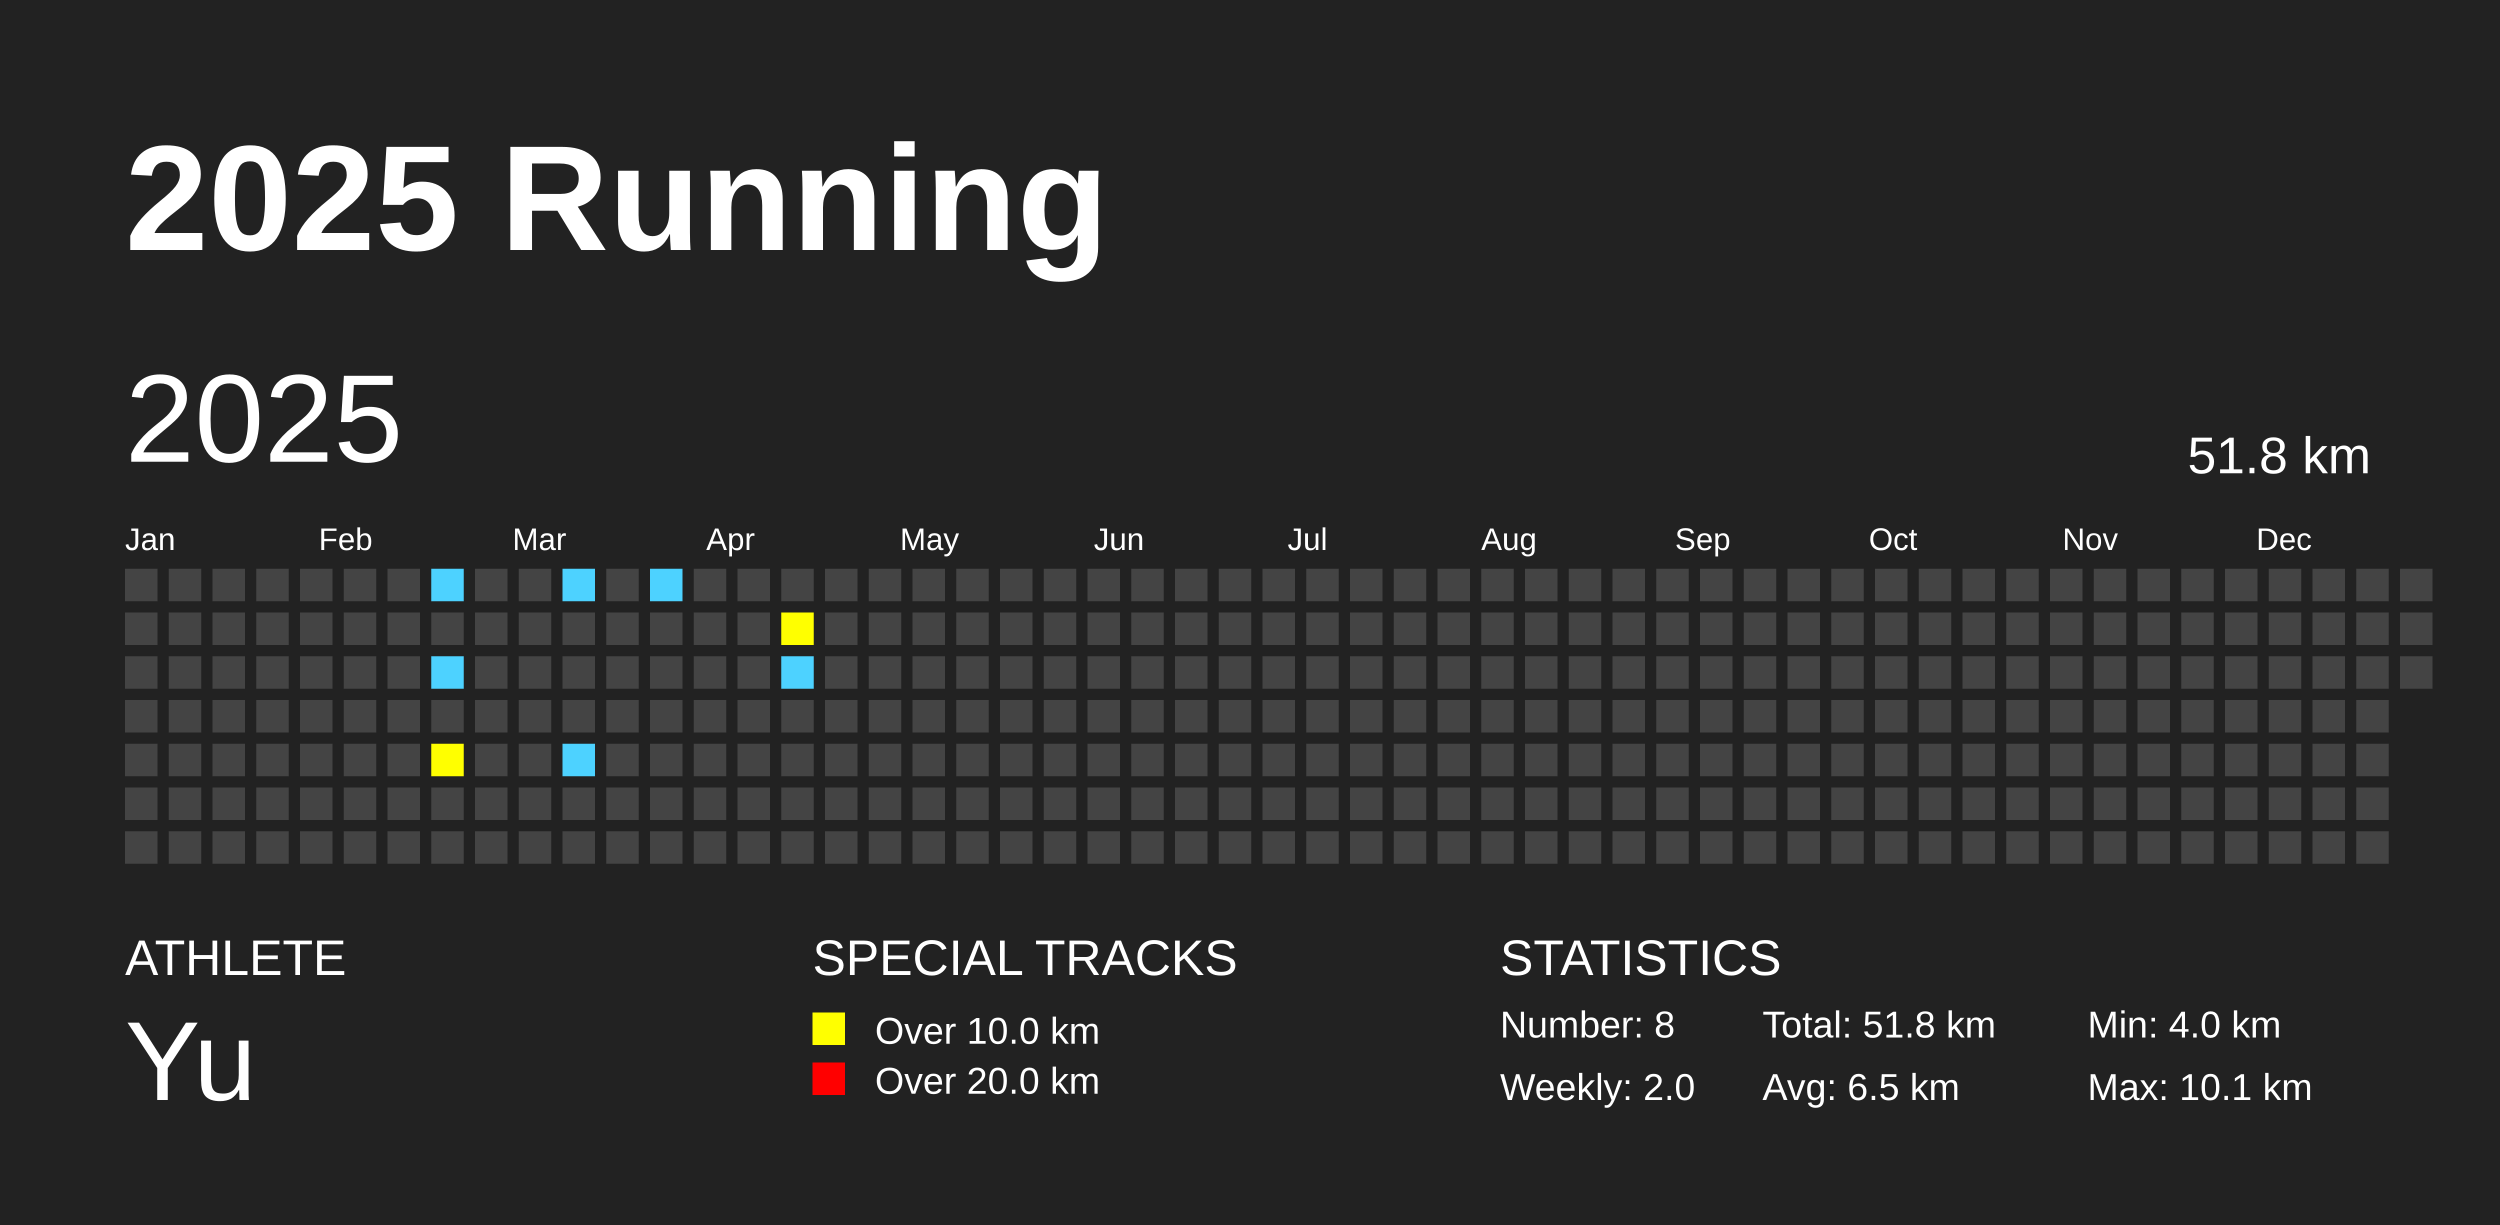
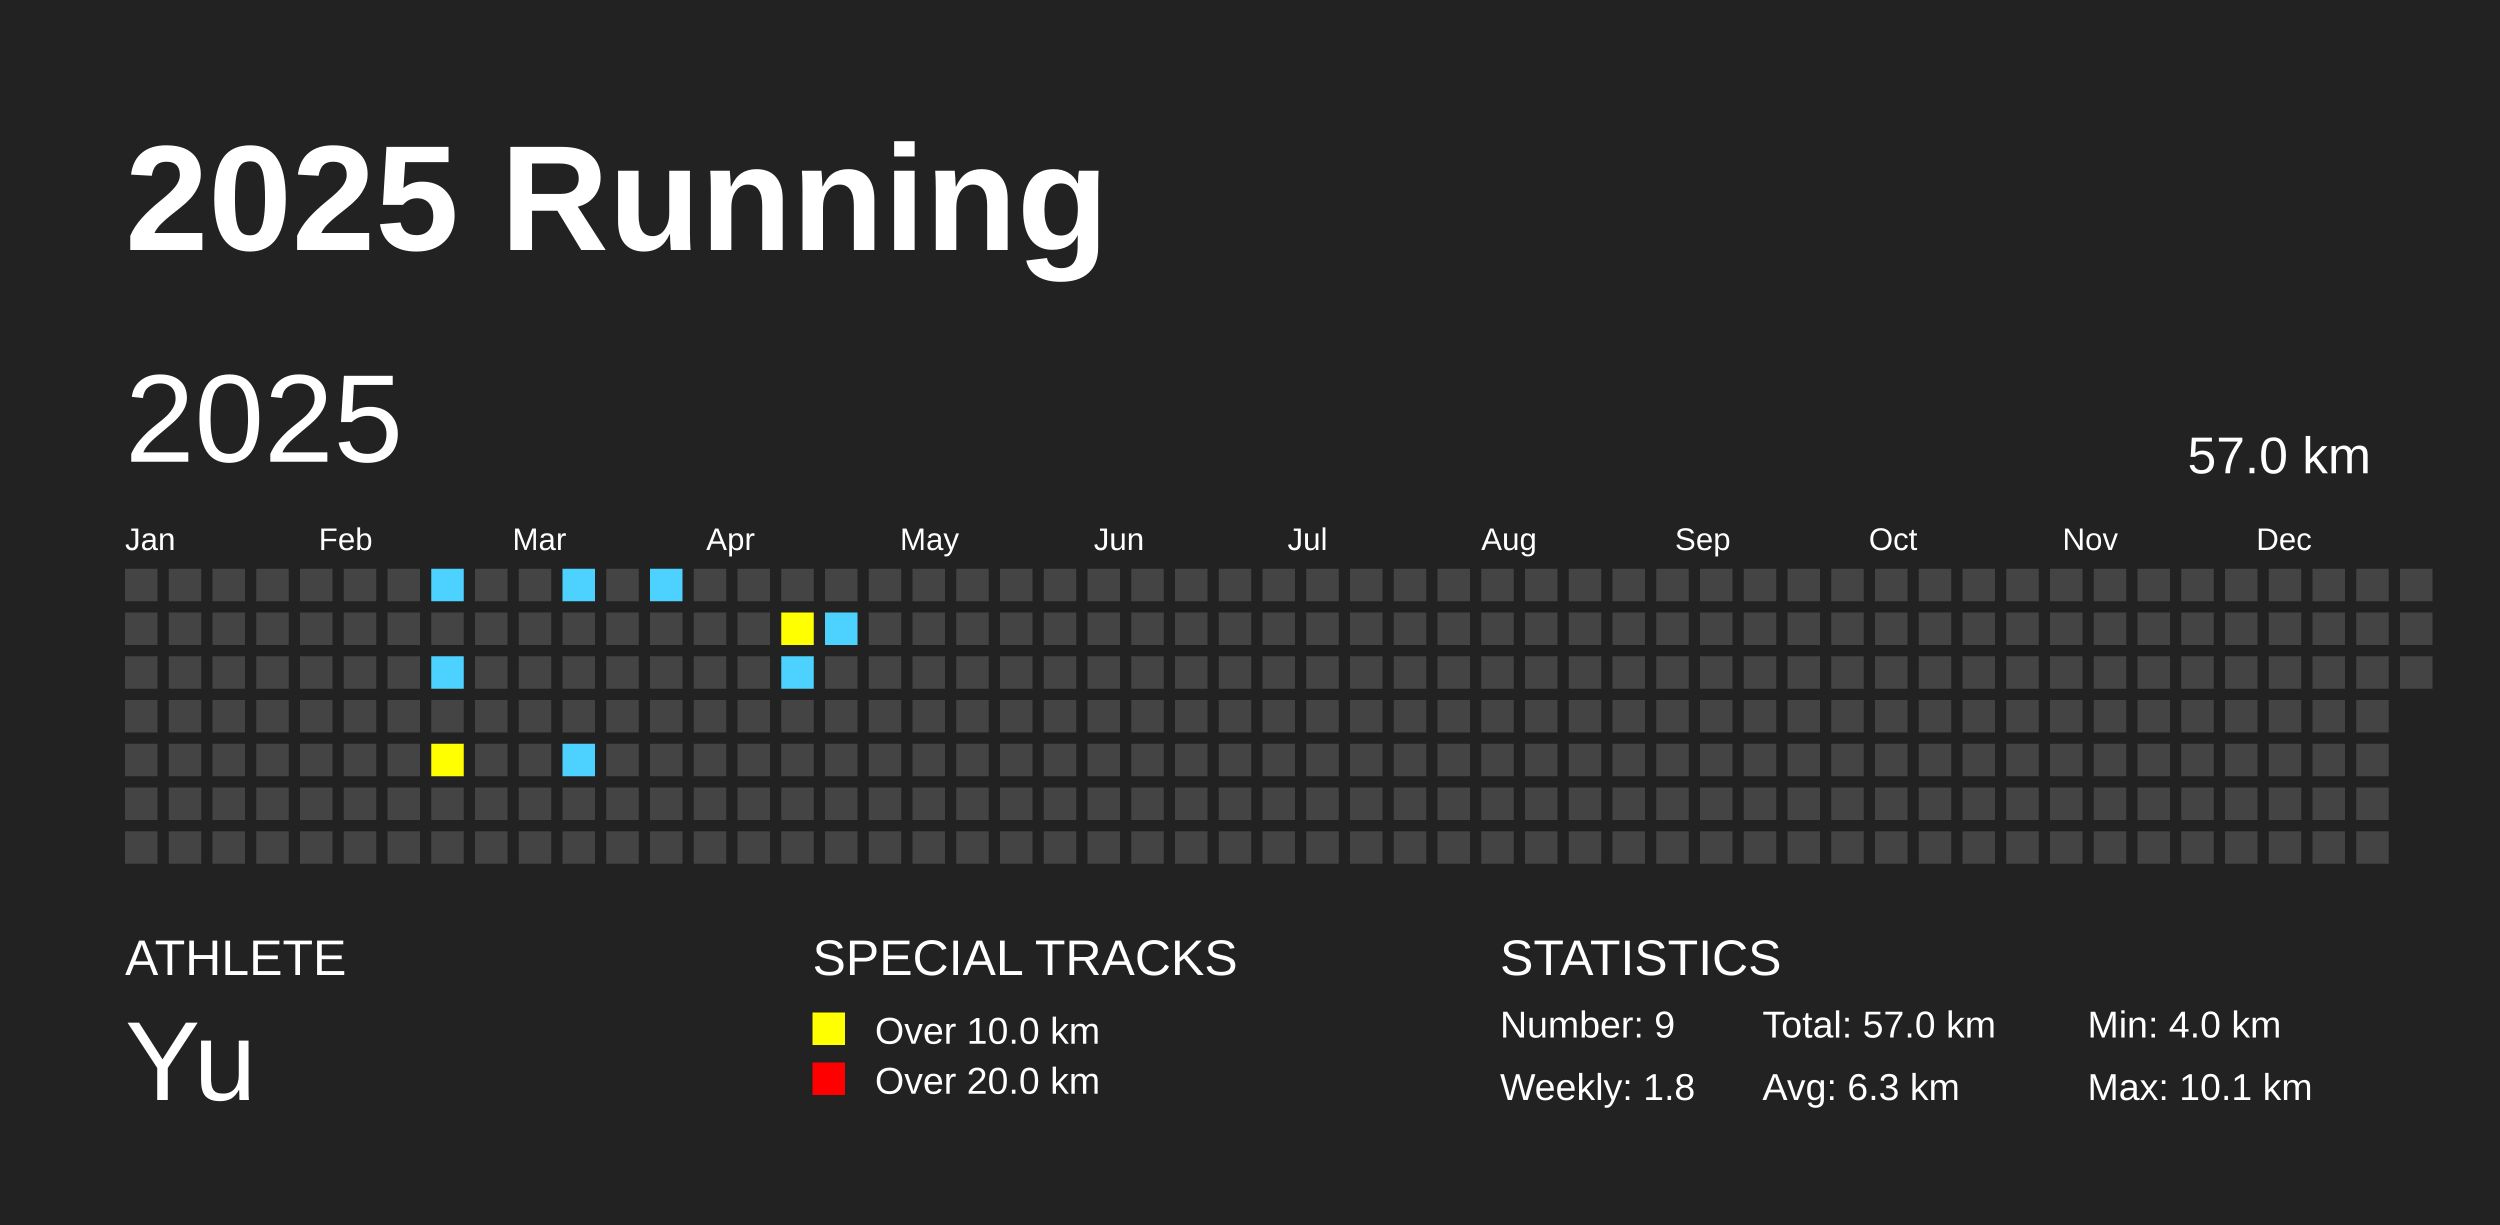
<svg xmlns="http://www.w3.org/2000/svg" baseProfile="full" height="98mm" version="1.1" viewBox="0,0,200,98" width="200mm">
  <defs />
  <rect fill="#222222" height="98" width="200" x="0" y="0" />
  <text fill="#FFFFFF" style="font-size:12px; font-family:Arial; font-weight:bold;" x="10" y="20">2025 Running</text>
  <text fill="#FFFFFF" style="font-size:4px; font-family:Arial" x="10" y="78">ATHLETE</text>
  <text fill="#FFFFFF" style="font-size:9px; font-family:Arial" x="10" y="88">Yu</text>
  <text fill="#FFFFFF" style="font-size:4px; font-family:Arial" x="65" y="78">SPECIAL TRACKS</text>
  <rect fill="yellow" height="2.6" width="2.6" x="65" y="81" />
  <text fill="#FFFFFF" style="font-size:3px; font-family:Arial" x="70" y="83.5">Over 10.0 km</text>
  <rect fill="red" height="2.6" width="2.6" x="65" y="85" />
  <text fill="#FFFFFF" style="font-size:3px; font-family:Arial" x="70" y="87.5">Over 20.0 km</text>
  <text fill="#FFFFFF" style="font-size:4px; font-family:Arial" x="120" y="78">STATISTICS</text>
-   <text fill="#FFFFFF" style="font-size:3px; font-family:Arial" x="120" y="83">Number: 8</text>
-   <text fill="#FFFFFF" style="font-size:3px; font-family:Arial" x="120" y="88">Weekly: 2.0</text>
-   <text fill="#FFFFFF" style="font-size:3px; font-family:Arial" x="141" y="83">Total: 51.8 km</text>
-   <text fill="#FFFFFF" style="font-size:3px; font-family:Arial" x="141" y="88">Avg: 6.5 km</text>
+   <text fill="#FFFFFF" style="font-size:3px; font-family:Arial" x="120" y="83">Number: 9</text>
+   <text fill="#FFFFFF" style="font-size:3px; font-family:Arial" x="120" y="88">Weekly: 1.8</text>
+   <text fill="#FFFFFF" style="font-size:3px; font-family:Arial" x="141" y="83">Total: 57.0 km</text>
+   <text fill="#FFFFFF" style="font-size:3px; font-family:Arial" x="141" y="88">Avg: 6.3 km</text>
  <text fill="#FFFFFF" style="font-size:3px; font-family:Arial" x="167" y="83">Min: 4.0 km</text>
  <text fill="#FFFFFF" style="font-size:3px; font-family:Arial" x="167" y="88">Max: 10.1 km</text>
  <text dominant-baseline="hanging" fill="#FFFFFF" style="font-size:10.0px; font-family:Arial;" x="10" y="30">2025</text>
-   <text dominant-baseline="hanging" fill="#FFFFFF" style="font-size:4.125px; font-family:Arial;" x="175" y="35">51.8 km</text>
+   <text dominant-baseline="hanging" fill="#FFFFFF" style="font-size:4.125px; font-family:Arial;" x="175" y="35">57.0 km</text>
  <text fill="#FFFFFF" style="font-size:2.5px; font-family:Arial" x="10.0" y="44">Jan</text>
  <text fill="#FFFFFF" style="font-size:2.5px; font-family:Arial" x="25.5" y="44">Feb</text>
  <text fill="#FFFFFF" style="font-size:2.5px; font-family:Arial" x="41.0" y="44">Mar</text>
  <text fill="#FFFFFF" style="font-size:2.5px; font-family:Arial" x="56.5" y="44">Apr</text>
  <text fill="#FFFFFF" style="font-size:2.5px; font-family:Arial" x="72.0" y="44">May</text>
  <text fill="#FFFFFF" style="font-size:2.5px; font-family:Arial" x="87.5" y="44">Jun</text>
  <text fill="#FFFFFF" style="font-size:2.5px; font-family:Arial" x="103.0" y="44">Jul</text>
  <text fill="#FFFFFF" style="font-size:2.5px; font-family:Arial" x="118.5" y="44">Aug</text>
  <text fill="#FFFFFF" style="font-size:2.5px; font-family:Arial" x="134.0" y="44">Sep</text>
  <text fill="#FFFFFF" style="font-size:2.5px; font-family:Arial" x="149.5" y="44">Oct</text>
  <text fill="#FFFFFF" style="font-size:2.5px; font-family:Arial" x="165.0" y="44">Nov</text>
  <text fill="#FFFFFF" style="font-size:2.5px; font-family:Arial" x="180.5" y="44">Dec</text>
  <rect fill="#444444" height="2.6" width="2.6" x="10.0" y="45.5" />
  <rect fill="#444444" height="2.6" width="2.6" x="10.0" y="49.0" />
  <rect fill="#444444" height="2.6" width="2.6" x="10.0" y="52.5" />
  <rect fill="#444444" height="2.6" width="2.6" x="10.0" y="56.0" />
  <rect fill="#444444" height="2.6" width="2.6" x="10.0" y="59.5" />
  <rect fill="#444444" height="2.6" width="2.6" x="10.0" y="63.0" />
  <rect fill="#444444" height="2.6" width="2.6" x="10.0" y="66.5" />
  <rect fill="#444444" height="2.6" width="2.6" x="13.5" y="45.5" />
  <rect fill="#444444" height="2.6" width="2.6" x="13.5" y="49.0" />
  <rect fill="#444444" height="2.6" width="2.6" x="13.5" y="52.5" />
  <rect fill="#444444" height="2.6" width="2.6" x="13.5" y="56.0" />
  <rect fill="#444444" height="2.6" width="2.6" x="13.5" y="59.5" />
  <rect fill="#444444" height="2.6" width="2.6" x="13.5" y="63.0" />
  <rect fill="#444444" height="2.6" width="2.6" x="13.5" y="66.5" />
  <rect fill="#444444" height="2.6" width="2.6" x="17.0" y="45.5" />
  <rect fill="#444444" height="2.6" width="2.6" x="17.0" y="49.0" />
  <rect fill="#444444" height="2.6" width="2.6" x="17.0" y="52.5" />
  <rect fill="#444444" height="2.6" width="2.6" x="17.0" y="56.0" />
  <rect fill="#444444" height="2.6" width="2.6" x="17.0" y="59.5" />
  <rect fill="#444444" height="2.6" width="2.6" x="17.0" y="63.0" />
  <rect fill="#444444" height="2.6" width="2.6" x="17.0" y="66.5" />
  <rect fill="#444444" height="2.6" width="2.6" x="20.5" y="45.5" />
  <rect fill="#444444" height="2.6" width="2.6" x="20.5" y="49.0" />
  <rect fill="#444444" height="2.6" width="2.6" x="20.5" y="52.5" />
  <rect fill="#444444" height="2.6" width="2.6" x="20.5" y="56.0" />
  <rect fill="#444444" height="2.6" width="2.6" x="20.5" y="59.5" />
  <rect fill="#444444" height="2.6" width="2.6" x="20.5" y="63.0" />
  <rect fill="#444444" height="2.6" width="2.6" x="20.5" y="66.5" />
  <rect fill="#444444" height="2.6" width="2.6" x="24.0" y="45.5" />
  <rect fill="#444444" height="2.6" width="2.6" x="24.0" y="49.0" />
  <rect fill="#444444" height="2.6" width="2.6" x="24.0" y="52.5" />
  <rect fill="#444444" height="2.6" width="2.6" x="24.0" y="56.0" />
  <rect fill="#444444" height="2.6" width="2.6" x="24.0" y="59.5" />
  <rect fill="#444444" height="2.6" width="2.6" x="24.0" y="63.0" />
  <rect fill="#444444" height="2.6" width="2.6" x="24.0" y="66.5" />
  <rect fill="#444444" height="2.6" width="2.6" x="27.5" y="45.5" />
  <rect fill="#444444" height="2.6" width="2.6" x="27.5" y="49.0" />
  <rect fill="#444444" height="2.6" width="2.6" x="27.5" y="52.5" />
  <rect fill="#444444" height="2.6" width="2.6" x="27.5" y="56.0" />
  <rect fill="#444444" height="2.6" width="2.6" x="27.5" y="59.5" />
  <rect fill="#444444" height="2.6" width="2.6" x="27.5" y="63.0" />
  <rect fill="#444444" height="2.6" width="2.6" x="27.5" y="66.5" />
  <rect fill="#444444" height="2.6" width="2.6" x="31.0" y="45.5" />
  <rect fill="#444444" height="2.6" width="2.6" x="31.0" y="49.0" />
  <rect fill="#444444" height="2.6" width="2.6" x="31.0" y="52.5" />
  <rect fill="#444444" height="2.6" width="2.6" x="31.0" y="56.0" />
  <rect fill="#444444" height="2.6" width="2.6" x="31.0" y="59.5" />
  <rect fill="#444444" height="2.6" width="2.6" x="31.0" y="63.0" />
  <rect fill="#444444" height="2.6" width="2.6" x="31.0" y="66.5" />
  <rect fill="#4DD2FF" height="2.6" width="2.6" x="34.5" y="45.5" />
  <rect fill="#444444" height="2.6" width="2.6" x="34.5" y="49.0" />
  <rect fill="#4DD2FF" height="2.6" width="2.6" x="34.5" y="52.5" />
  <rect fill="#444444" height="2.6" width="2.6" x="34.5" y="56.0" />
  <rect fill="yellow" height="2.6" width="2.6" x="34.5" y="59.5" />
  <rect fill="#444444" height="2.6" width="2.6" x="34.5" y="63.0" />
  <rect fill="#444444" height="2.6" width="2.6" x="34.5" y="66.5" />
  <rect fill="#444444" height="2.6" width="2.6" x="38.0" y="45.5" />
  <rect fill="#444444" height="2.6" width="2.6" x="38.0" y="49.0" />
  <rect fill="#444444" height="2.6" width="2.6" x="38.0" y="52.5" />
  <rect fill="#444444" height="2.6" width="2.6" x="38.0" y="56.0" />
  <rect fill="#444444" height="2.6" width="2.6" x="38.0" y="59.5" />
  <rect fill="#444444" height="2.6" width="2.6" x="38.0" y="63.0" />
  <rect fill="#444444" height="2.6" width="2.6" x="38.0" y="66.5" />
  <rect fill="#444444" height="2.6" width="2.6" x="41.5" y="45.5" />
  <rect fill="#444444" height="2.6" width="2.6" x="41.5" y="49.0" />
  <rect fill="#444444" height="2.6" width="2.6" x="41.5" y="52.5" />
  <rect fill="#444444" height="2.6" width="2.6" x="41.5" y="56.0" />
  <rect fill="#444444" height="2.6" width="2.6" x="41.5" y="59.5" />
  <rect fill="#444444" height="2.6" width="2.6" x="41.5" y="63.0" />
  <rect fill="#444444" height="2.6" width="2.6" x="41.5" y="66.5" />
  <rect fill="#4DD2FF" height="2.6" width="2.6" x="45.0" y="45.5" />
  <rect fill="#444444" height="2.6" width="2.6" x="45.0" y="49.0" />
  <rect fill="#444444" height="2.6" width="2.6" x="45.0" y="52.5" />
  <rect fill="#444444" height="2.6" width="2.6" x="45.0" y="56.0" />
  <rect fill="#4DD2FF" height="2.6" width="2.6" x="45.0" y="59.5" />
  <rect fill="#444444" height="2.6" width="2.6" x="45.0" y="63.0" />
  <rect fill="#444444" height="2.6" width="2.6" x="45.0" y="66.5" />
  <rect fill="#444444" height="2.6" width="2.6" x="48.5" y="45.5" />
  <rect fill="#444444" height="2.6" width="2.6" x="48.5" y="49.0" />
  <rect fill="#444444" height="2.6" width="2.6" x="48.5" y="52.5" />
  <rect fill="#444444" height="2.6" width="2.6" x="48.5" y="56.0" />
  <rect fill="#444444" height="2.6" width="2.6" x="48.5" y="59.5" />
  <rect fill="#444444" height="2.6" width="2.6" x="48.5" y="63.0" />
  <rect fill="#444444" height="2.6" width="2.6" x="48.5" y="66.5" />
  <rect fill="#4DD2FF" height="2.6" width="2.6" x="52.0" y="45.5" />
  <rect fill="#444444" height="2.6" width="2.6" x="52.0" y="49.0" />
  <rect fill="#444444" height="2.6" width="2.6" x="52.0" y="52.5" />
  <rect fill="#444444" height="2.6" width="2.6" x="52.0" y="56.0" />
  <rect fill="#444444" height="2.6" width="2.6" x="52.0" y="59.5" />
  <rect fill="#444444" height="2.6" width="2.6" x="52.0" y="63.0" />
  <rect fill="#444444" height="2.6" width="2.6" x="52.0" y="66.5" />
  <rect fill="#444444" height="2.6" width="2.6" x="55.5" y="45.5" />
  <rect fill="#444444" height="2.6" width="2.6" x="55.5" y="49.0" />
  <rect fill="#444444" height="2.6" width="2.6" x="55.5" y="52.5" />
  <rect fill="#444444" height="2.6" width="2.6" x="55.5" y="56.0" />
  <rect fill="#444444" height="2.6" width="2.6" x="55.5" y="59.5" />
  <rect fill="#444444" height="2.6" width="2.6" x="55.5" y="63.0" />
  <rect fill="#444444" height="2.6" width="2.6" x="55.5" y="66.5" />
  <rect fill="#444444" height="2.6" width="2.6" x="59.0" y="45.5" />
  <rect fill="#444444" height="2.6" width="2.6" x="59.0" y="49.0" />
  <rect fill="#444444" height="2.6" width="2.6" x="59.0" y="52.5" />
  <rect fill="#444444" height="2.6" width="2.6" x="59.0" y="56.0" />
  <rect fill="#444444" height="2.6" width="2.6" x="59.0" y="59.5" />
  <rect fill="#444444" height="2.6" width="2.6" x="59.0" y="63.0" />
  <rect fill="#444444" height="2.6" width="2.6" x="59.0" y="66.5" />
  <rect fill="#444444" height="2.6" width="2.6" x="62.5" y="45.5" />
  <rect fill="yellow" height="2.6" width="2.6" x="62.5" y="49.0" />
  <rect fill="#4DD2FF" height="2.6" width="2.6" x="62.5" y="52.5" />
  <rect fill="#444444" height="2.6" width="2.6" x="62.5" y="56.0" />
  <rect fill="#444444" height="2.6" width="2.6" x="62.5" y="59.5" />
  <rect fill="#444444" height="2.6" width="2.6" x="62.5" y="63.0" />
  <rect fill="#444444" height="2.6" width="2.6" x="62.5" y="66.5" />
  <rect fill="#444444" height="2.6" width="2.6" x="66.0" y="45.5" />
-   <rect fill="#444444" height="2.6" width="2.6" x="66.0" y="49.0" />
+   <rect fill="#4DD2FF" height="2.6" width="2.6" x="66.0" y="49.0" />
  <rect fill="#444444" height="2.6" width="2.6" x="66.0" y="52.5" />
  <rect fill="#444444" height="2.6" width="2.6" x="66.0" y="56.0" />
  <rect fill="#444444" height="2.6" width="2.6" x="66.0" y="59.5" />
  <rect fill="#444444" height="2.6" width="2.6" x="66.0" y="63.0" />
  <rect fill="#444444" height="2.6" width="2.6" x="66.0" y="66.5" />
  <rect fill="#444444" height="2.6" width="2.6" x="69.5" y="45.5" />
  <rect fill="#444444" height="2.6" width="2.6" x="69.5" y="49.0" />
  <rect fill="#444444" height="2.6" width="2.6" x="69.5" y="52.5" />
  <rect fill="#444444" height="2.6" width="2.6" x="69.5" y="56.0" />
  <rect fill="#444444" height="2.6" width="2.6" x="69.5" y="59.5" />
  <rect fill="#444444" height="2.6" width="2.6" x="69.5" y="63.0" />
  <rect fill="#444444" height="2.6" width="2.6" x="69.5" y="66.5" />
  <rect fill="#444444" height="2.6" width="2.6" x="73.0" y="45.5" />
  <rect fill="#444444" height="2.6" width="2.6" x="73.0" y="49.0" />
  <rect fill="#444444" height="2.6" width="2.6" x="73.0" y="52.5" />
  <rect fill="#444444" height="2.6" width="2.6" x="73.0" y="56.0" />
  <rect fill="#444444" height="2.6" width="2.6" x="73.0" y="59.5" />
  <rect fill="#444444" height="2.6" width="2.6" x="73.0" y="63.0" />
  <rect fill="#444444" height="2.6" width="2.6" x="73.0" y="66.5" />
  <rect fill="#444444" height="2.6" width="2.6" x="76.5" y="45.5" />
  <rect fill="#444444" height="2.6" width="2.6" x="76.5" y="49.0" />
  <rect fill="#444444" height="2.6" width="2.6" x="76.5" y="52.5" />
  <rect fill="#444444" height="2.6" width="2.6" x="76.5" y="56.0" />
  <rect fill="#444444" height="2.6" width="2.6" x="76.5" y="59.5" />
  <rect fill="#444444" height="2.6" width="2.6" x="76.5" y="63.0" />
  <rect fill="#444444" height="2.6" width="2.6" x="76.5" y="66.5" />
  <rect fill="#444444" height="2.6" width="2.6" x="80.0" y="45.5" />
  <rect fill="#444444" height="2.6" width="2.6" x="80.0" y="49.0" />
  <rect fill="#444444" height="2.6" width="2.6" x="80.0" y="52.5" />
  <rect fill="#444444" height="2.6" width="2.6" x="80.0" y="56.0" />
  <rect fill="#444444" height="2.6" width="2.6" x="80.0" y="59.5" />
  <rect fill="#444444" height="2.6" width="2.6" x="80.0" y="63.0" />
  <rect fill="#444444" height="2.6" width="2.6" x="80.0" y="66.5" />
  <rect fill="#444444" height="2.6" width="2.6" x="83.5" y="45.5" />
  <rect fill="#444444" height="2.6" width="2.6" x="83.5" y="49.0" />
  <rect fill="#444444" height="2.6" width="2.6" x="83.5" y="52.5" />
  <rect fill="#444444" height="2.6" width="2.6" x="83.5" y="56.0" />
  <rect fill="#444444" height="2.6" width="2.6" x="83.5" y="59.5" />
  <rect fill="#444444" height="2.6" width="2.6" x="83.5" y="63.0" />
  <rect fill="#444444" height="2.6" width="2.6" x="83.5" y="66.5" />
  <rect fill="#444444" height="2.6" width="2.6" x="87.0" y="45.5" />
  <rect fill="#444444" height="2.6" width="2.6" x="87.0" y="49.0" />
  <rect fill="#444444" height="2.6" width="2.6" x="87.0" y="52.5" />
  <rect fill="#444444" height="2.6" width="2.6" x="87.0" y="56.0" />
  <rect fill="#444444" height="2.6" width="2.6" x="87.0" y="59.5" />
  <rect fill="#444444" height="2.6" width="2.6" x="87.0" y="63.0" />
  <rect fill="#444444" height="2.6" width="2.6" x="87.0" y="66.5" />
  <rect fill="#444444" height="2.6" width="2.6" x="90.5" y="45.5" />
  <rect fill="#444444" height="2.6" width="2.6" x="90.5" y="49.0" />
  <rect fill="#444444" height="2.6" width="2.6" x="90.5" y="52.5" />
  <rect fill="#444444" height="2.6" width="2.6" x="90.5" y="56.0" />
  <rect fill="#444444" height="2.6" width="2.6" x="90.5" y="59.5" />
  <rect fill="#444444" height="2.6" width="2.6" x="90.5" y="63.0" />
  <rect fill="#444444" height="2.6" width="2.6" x="90.5" y="66.5" />
  <rect fill="#444444" height="2.6" width="2.6" x="94.0" y="45.5" />
  <rect fill="#444444" height="2.6" width="2.6" x="94.0" y="49.0" />
  <rect fill="#444444" height="2.6" width="2.6" x="94.0" y="52.5" />
  <rect fill="#444444" height="2.6" width="2.6" x="94.0" y="56.0" />
  <rect fill="#444444" height="2.6" width="2.6" x="94.0" y="59.5" />
  <rect fill="#444444" height="2.6" width="2.6" x="94.0" y="63.0" />
  <rect fill="#444444" height="2.6" width="2.6" x="94.0" y="66.5" />
  <rect fill="#444444" height="2.6" width="2.6" x="97.5" y="45.5" />
  <rect fill="#444444" height="2.6" width="2.6" x="97.5" y="49.0" />
  <rect fill="#444444" height="2.6" width="2.6" x="97.5" y="52.5" />
  <rect fill="#444444" height="2.6" width="2.6" x="97.5" y="56.0" />
  <rect fill="#444444" height="2.6" width="2.6" x="97.5" y="59.5" />
  <rect fill="#444444" height="2.6" width="2.6" x="97.5" y="63.0" />
  <rect fill="#444444" height="2.6" width="2.6" x="97.5" y="66.5" />
  <rect fill="#444444" height="2.6" width="2.6" x="101.0" y="45.5" />
  <rect fill="#444444" height="2.6" width="2.6" x="101.0" y="49.0" />
  <rect fill="#444444" height="2.6" width="2.6" x="101.0" y="52.5" />
  <rect fill="#444444" height="2.6" width="2.6" x="101.0" y="56.0" />
  <rect fill="#444444" height="2.6" width="2.6" x="101.0" y="59.5" />
  <rect fill="#444444" height="2.6" width="2.6" x="101.0" y="63.0" />
  <rect fill="#444444" height="2.6" width="2.6" x="101.0" y="66.5" />
  <rect fill="#444444" height="2.6" width="2.6" x="104.5" y="45.5" />
  <rect fill="#444444" height="2.6" width="2.6" x="104.5" y="49.0" />
  <rect fill="#444444" height="2.6" width="2.6" x="104.5" y="52.5" />
  <rect fill="#444444" height="2.6" width="2.6" x="104.5" y="56.0" />
  <rect fill="#444444" height="2.6" width="2.6" x="104.5" y="59.5" />
  <rect fill="#444444" height="2.6" width="2.6" x="104.5" y="63.0" />
  <rect fill="#444444" height="2.6" width="2.6" x="104.5" y="66.5" />
  <rect fill="#444444" height="2.6" width="2.6" x="108.0" y="45.5" />
  <rect fill="#444444" height="2.6" width="2.6" x="108.0" y="49.0" />
  <rect fill="#444444" height="2.6" width="2.6" x="108.0" y="52.5" />
  <rect fill="#444444" height="2.6" width="2.6" x="108.0" y="56.0" />
  <rect fill="#444444" height="2.6" width="2.6" x="108.0" y="59.5" />
  <rect fill="#444444" height="2.6" width="2.6" x="108.0" y="63.0" />
  <rect fill="#444444" height="2.6" width="2.6" x="108.0" y="66.5" />
  <rect fill="#444444" height="2.6" width="2.6" x="111.5" y="45.5" />
  <rect fill="#444444" height="2.6" width="2.6" x="111.5" y="49.0" />
  <rect fill="#444444" height="2.6" width="2.6" x="111.5" y="52.5" />
  <rect fill="#444444" height="2.6" width="2.6" x="111.5" y="56.0" />
  <rect fill="#444444" height="2.6" width="2.6" x="111.5" y="59.5" />
  <rect fill="#444444" height="2.6" width="2.6" x="111.5" y="63.0" />
  <rect fill="#444444" height="2.6" width="2.6" x="111.5" y="66.5" />
  <rect fill="#444444" height="2.6" width="2.6" x="115.0" y="45.5" />
  <rect fill="#444444" height="2.6" width="2.6" x="115.0" y="49.0" />
  <rect fill="#444444" height="2.6" width="2.6" x="115.0" y="52.5" />
  <rect fill="#444444" height="2.6" width="2.6" x="115.0" y="56.0" />
  <rect fill="#444444" height="2.6" width="2.6" x="115.0" y="59.5" />
  <rect fill="#444444" height="2.6" width="2.6" x="115.0" y="63.0" />
  <rect fill="#444444" height="2.6" width="2.6" x="115.0" y="66.5" />
  <rect fill="#444444" height="2.6" width="2.6" x="118.5" y="45.5" />
  <rect fill="#444444" height="2.6" width="2.6" x="118.5" y="49.0" />
  <rect fill="#444444" height="2.6" width="2.6" x="118.5" y="52.5" />
  <rect fill="#444444" height="2.6" width="2.6" x="118.5" y="56.0" />
  <rect fill="#444444" height="2.6" width="2.6" x="118.5" y="59.5" />
  <rect fill="#444444" height="2.6" width="2.6" x="118.5" y="63.0" />
  <rect fill="#444444" height="2.6" width="2.6" x="118.5" y="66.5" />
  <rect fill="#444444" height="2.6" width="2.6" x="122.0" y="45.5" />
  <rect fill="#444444" height="2.6" width="2.6" x="122.0" y="49.0" />
  <rect fill="#444444" height="2.6" width="2.6" x="122.0" y="52.5" />
  <rect fill="#444444" height="2.6" width="2.6" x="122.0" y="56.0" />
  <rect fill="#444444" height="2.6" width="2.6" x="122.0" y="59.5" />
  <rect fill="#444444" height="2.6" width="2.6" x="122.0" y="63.0" />
  <rect fill="#444444" height="2.6" width="2.6" x="122.0" y="66.5" />
  <rect fill="#444444" height="2.6" width="2.6" x="125.5" y="45.5" />
  <rect fill="#444444" height="2.6" width="2.6" x="125.5" y="49.0" />
  <rect fill="#444444" height="2.6" width="2.6" x="125.5" y="52.5" />
  <rect fill="#444444" height="2.6" width="2.6" x="125.5" y="56.0" />
  <rect fill="#444444" height="2.6" width="2.6" x="125.5" y="59.5" />
  <rect fill="#444444" height="2.6" width="2.6" x="125.5" y="63.0" />
  <rect fill="#444444" height="2.6" width="2.6" x="125.5" y="66.5" />
  <rect fill="#444444" height="2.6" width="2.6" x="129.0" y="45.5" />
  <rect fill="#444444" height="2.6" width="2.6" x="129.0" y="49.0" />
  <rect fill="#444444" height="2.6" width="2.6" x="129.0" y="52.5" />
  <rect fill="#444444" height="2.6" width="2.6" x="129.0" y="56.0" />
  <rect fill="#444444" height="2.6" width="2.6" x="129.0" y="59.5" />
  <rect fill="#444444" height="2.6" width="2.6" x="129.0" y="63.0" />
  <rect fill="#444444" height="2.6" width="2.6" x="129.0" y="66.5" />
  <rect fill="#444444" height="2.6" width="2.6" x="132.5" y="45.5" />
  <rect fill="#444444" height="2.6" width="2.6" x="132.5" y="49.0" />
  <rect fill="#444444" height="2.6" width="2.6" x="132.5" y="52.5" />
  <rect fill="#444444" height="2.6" width="2.6" x="132.5" y="56.0" />
  <rect fill="#444444" height="2.6" width="2.6" x="132.5" y="59.5" />
  <rect fill="#444444" height="2.6" width="2.6" x="132.5" y="63.0" />
  <rect fill="#444444" height="2.6" width="2.6" x="132.5" y="66.5" />
  <rect fill="#444444" height="2.6" width="2.6" x="136.0" y="45.5" />
  <rect fill="#444444" height="2.6" width="2.6" x="136.0" y="49.0" />
  <rect fill="#444444" height="2.6" width="2.6" x="136.0" y="52.5" />
  <rect fill="#444444" height="2.6" width="2.6" x="136.0" y="56.0" />
  <rect fill="#444444" height="2.6" width="2.6" x="136.0" y="59.5" />
  <rect fill="#444444" height="2.6" width="2.6" x="136.0" y="63.0" />
  <rect fill="#444444" height="2.6" width="2.6" x="136.0" y="66.5" />
  <rect fill="#444444" height="2.6" width="2.6" x="139.5" y="45.5" />
  <rect fill="#444444" height="2.6" width="2.6" x="139.5" y="49.0" />
  <rect fill="#444444" height="2.6" width="2.6" x="139.5" y="52.5" />
  <rect fill="#444444" height="2.6" width="2.6" x="139.5" y="56.0" />
  <rect fill="#444444" height="2.6" width="2.6" x="139.5" y="59.5" />
  <rect fill="#444444" height="2.6" width="2.6" x="139.5" y="63.0" />
  <rect fill="#444444" height="2.6" width="2.6" x="139.5" y="66.5" />
  <rect fill="#444444" height="2.6" width="2.6" x="143.0" y="45.5" />
  <rect fill="#444444" height="2.6" width="2.6" x="143.0" y="49.0" />
  <rect fill="#444444" height="2.6" width="2.6" x="143.0" y="52.5" />
  <rect fill="#444444" height="2.6" width="2.6" x="143.0" y="56.0" />
  <rect fill="#444444" height="2.6" width="2.6" x="143.0" y="59.5" />
  <rect fill="#444444" height="2.6" width="2.6" x="143.0" y="63.0" />
  <rect fill="#444444" height="2.6" width="2.6" x="143.0" y="66.5" />
  <rect fill="#444444" height="2.6" width="2.6" x="146.5" y="45.5" />
  <rect fill="#444444" height="2.6" width="2.6" x="146.5" y="49.0" />
  <rect fill="#444444" height="2.6" width="2.6" x="146.5" y="52.5" />
  <rect fill="#444444" height="2.6" width="2.6" x="146.5" y="56.0" />
  <rect fill="#444444" height="2.6" width="2.6" x="146.5" y="59.5" />
  <rect fill="#444444" height="2.6" width="2.6" x="146.5" y="63.0" />
  <rect fill="#444444" height="2.6" width="2.6" x="146.5" y="66.5" />
  <rect fill="#444444" height="2.6" width="2.6" x="150.0" y="45.5" />
  <rect fill="#444444" height="2.6" width="2.6" x="150.0" y="49.0" />
  <rect fill="#444444" height="2.6" width="2.6" x="150.0" y="52.5" />
  <rect fill="#444444" height="2.6" width="2.6" x="150.0" y="56.0" />
  <rect fill="#444444" height="2.6" width="2.6" x="150.0" y="59.5" />
  <rect fill="#444444" height="2.6" width="2.6" x="150.0" y="63.0" />
  <rect fill="#444444" height="2.6" width="2.6" x="150.0" y="66.5" />
  <rect fill="#444444" height="2.6" width="2.6" x="153.5" y="45.5" />
  <rect fill="#444444" height="2.6" width="2.6" x="153.5" y="49.0" />
  <rect fill="#444444" height="2.6" width="2.6" x="153.5" y="52.5" />
  <rect fill="#444444" height="2.6" width="2.6" x="153.5" y="56.0" />
  <rect fill="#444444" height="2.6" width="2.6" x="153.5" y="59.5" />
  <rect fill="#444444" height="2.6" width="2.6" x="153.5" y="63.0" />
  <rect fill="#444444" height="2.6" width="2.6" x="153.5" y="66.5" />
  <rect fill="#444444" height="2.6" width="2.6" x="157.0" y="45.5" />
  <rect fill="#444444" height="2.6" width="2.6" x="157.0" y="49.0" />
  <rect fill="#444444" height="2.6" width="2.6" x="157.0" y="52.5" />
  <rect fill="#444444" height="2.6" width="2.6" x="157.0" y="56.0" />
  <rect fill="#444444" height="2.6" width="2.6" x="157.0" y="59.5" />
  <rect fill="#444444" height="2.6" width="2.6" x="157.0" y="63.0" />
  <rect fill="#444444" height="2.6" width="2.6" x="157.0" y="66.5" />
  <rect fill="#444444" height="2.6" width="2.6" x="160.5" y="45.5" />
  <rect fill="#444444" height="2.6" width="2.6" x="160.5" y="49.0" />
  <rect fill="#444444" height="2.6" width="2.6" x="160.5" y="52.5" />
  <rect fill="#444444" height="2.6" width="2.6" x="160.5" y="56.0" />
  <rect fill="#444444" height="2.6" width="2.6" x="160.5" y="59.5" />
  <rect fill="#444444" height="2.6" width="2.6" x="160.5" y="63.0" />
  <rect fill="#444444" height="2.6" width="2.6" x="160.5" y="66.5" />
  <rect fill="#444444" height="2.6" width="2.6" x="164.0" y="45.5" />
  <rect fill="#444444" height="2.6" width="2.6" x="164.0" y="49.0" />
  <rect fill="#444444" height="2.6" width="2.6" x="164.0" y="52.5" />
  <rect fill="#444444" height="2.6" width="2.6" x="164.0" y="56.0" />
  <rect fill="#444444" height="2.6" width="2.6" x="164.0" y="59.5" />
  <rect fill="#444444" height="2.6" width="2.6" x="164.0" y="63.0" />
  <rect fill="#444444" height="2.6" width="2.6" x="164.0" y="66.5" />
  <rect fill="#444444" height="2.6" width="2.6" x="167.5" y="45.5" />
  <rect fill="#444444" height="2.6" width="2.6" x="167.5" y="49.0" />
  <rect fill="#444444" height="2.6" width="2.6" x="167.5" y="52.5" />
  <rect fill="#444444" height="2.6" width="2.6" x="167.5" y="56.0" />
  <rect fill="#444444" height="2.6" width="2.6" x="167.5" y="59.5" />
  <rect fill="#444444" height="2.6" width="2.6" x="167.5" y="63.0" />
  <rect fill="#444444" height="2.6" width="2.6" x="167.5" y="66.5" />
  <rect fill="#444444" height="2.6" width="2.6" x="171.0" y="45.5" />
  <rect fill="#444444" height="2.6" width="2.6" x="171.0" y="49.0" />
  <rect fill="#444444" height="2.6" width="2.6" x="171.0" y="52.5" />
  <rect fill="#444444" height="2.6" width="2.6" x="171.0" y="56.0" />
  <rect fill="#444444" height="2.6" width="2.6" x="171.0" y="59.5" />
  <rect fill="#444444" height="2.6" width="2.6" x="171.0" y="63.0" />
  <rect fill="#444444" height="2.6" width="2.6" x="171.0" y="66.5" />
  <rect fill="#444444" height="2.6" width="2.6" x="174.5" y="45.5" />
  <rect fill="#444444" height="2.6" width="2.6" x="174.5" y="49.0" />
  <rect fill="#444444" height="2.6" width="2.6" x="174.5" y="52.5" />
  <rect fill="#444444" height="2.6" width="2.6" x="174.5" y="56.0" />
  <rect fill="#444444" height="2.6" width="2.6" x="174.5" y="59.5" />
  <rect fill="#444444" height="2.6" width="2.6" x="174.5" y="63.0" />
  <rect fill="#444444" height="2.6" width="2.6" x="174.5" y="66.5" />
  <rect fill="#444444" height="2.6" width="2.6" x="178.0" y="45.5" />
  <rect fill="#444444" height="2.6" width="2.6" x="178.0" y="49.0" />
  <rect fill="#444444" height="2.6" width="2.6" x="178.0" y="52.5" />
  <rect fill="#444444" height="2.6" width="2.6" x="178.0" y="56.0" />
  <rect fill="#444444" height="2.6" width="2.6" x="178.0" y="59.5" />
  <rect fill="#444444" height="2.6" width="2.6" x="178.0" y="63.0" />
  <rect fill="#444444" height="2.6" width="2.6" x="178.0" y="66.5" />
  <rect fill="#444444" height="2.6" width="2.6" x="181.5" y="45.5" />
  <rect fill="#444444" height="2.6" width="2.6" x="181.5" y="49.0" />
  <rect fill="#444444" height="2.6" width="2.6" x="181.5" y="52.5" />
  <rect fill="#444444" height="2.6" width="2.6" x="181.5" y="56.0" />
  <rect fill="#444444" height="2.6" width="2.6" x="181.5" y="59.5" />
  <rect fill="#444444" height="2.6" width="2.6" x="181.5" y="63.0" />
  <rect fill="#444444" height="2.6" width="2.6" x="181.5" y="66.5" />
  <rect fill="#444444" height="2.6" width="2.6" x="185.0" y="45.5" />
  <rect fill="#444444" height="2.6" width="2.6" x="185.0" y="49.0" />
  <rect fill="#444444" height="2.6" width="2.6" x="185.0" y="52.5" />
  <rect fill="#444444" height="2.6" width="2.6" x="185.0" y="56.0" />
  <rect fill="#444444" height="2.6" width="2.6" x="185.0" y="59.5" />
  <rect fill="#444444" height="2.6" width="2.6" x="185.0" y="63.0" />
  <rect fill="#444444" height="2.6" width="2.6" x="185.0" y="66.5" />
  <rect fill="#444444" height="2.6" width="2.6" x="188.5" y="45.5" />
  <rect fill="#444444" height="2.6" width="2.6" x="188.5" y="49.0" />
  <rect fill="#444444" height="2.6" width="2.6" x="188.5" y="52.5" />
  <rect fill="#444444" height="2.6" width="2.6" x="188.5" y="56.0" />
  <rect fill="#444444" height="2.6" width="2.6" x="188.5" y="59.5" />
  <rect fill="#444444" height="2.6" width="2.6" x="188.5" y="63.0" />
  <rect fill="#444444" height="2.6" width="2.6" x="188.5" y="66.5" />
  <rect fill="#444444" height="2.6" width="2.6" x="192.0" y="45.5" />
  <rect fill="#444444" height="2.6" width="2.6" x="192.0" y="49.0" />
  <rect fill="#444444" height="2.6" width="2.6" x="192.0" y="52.5" />
</svg>
